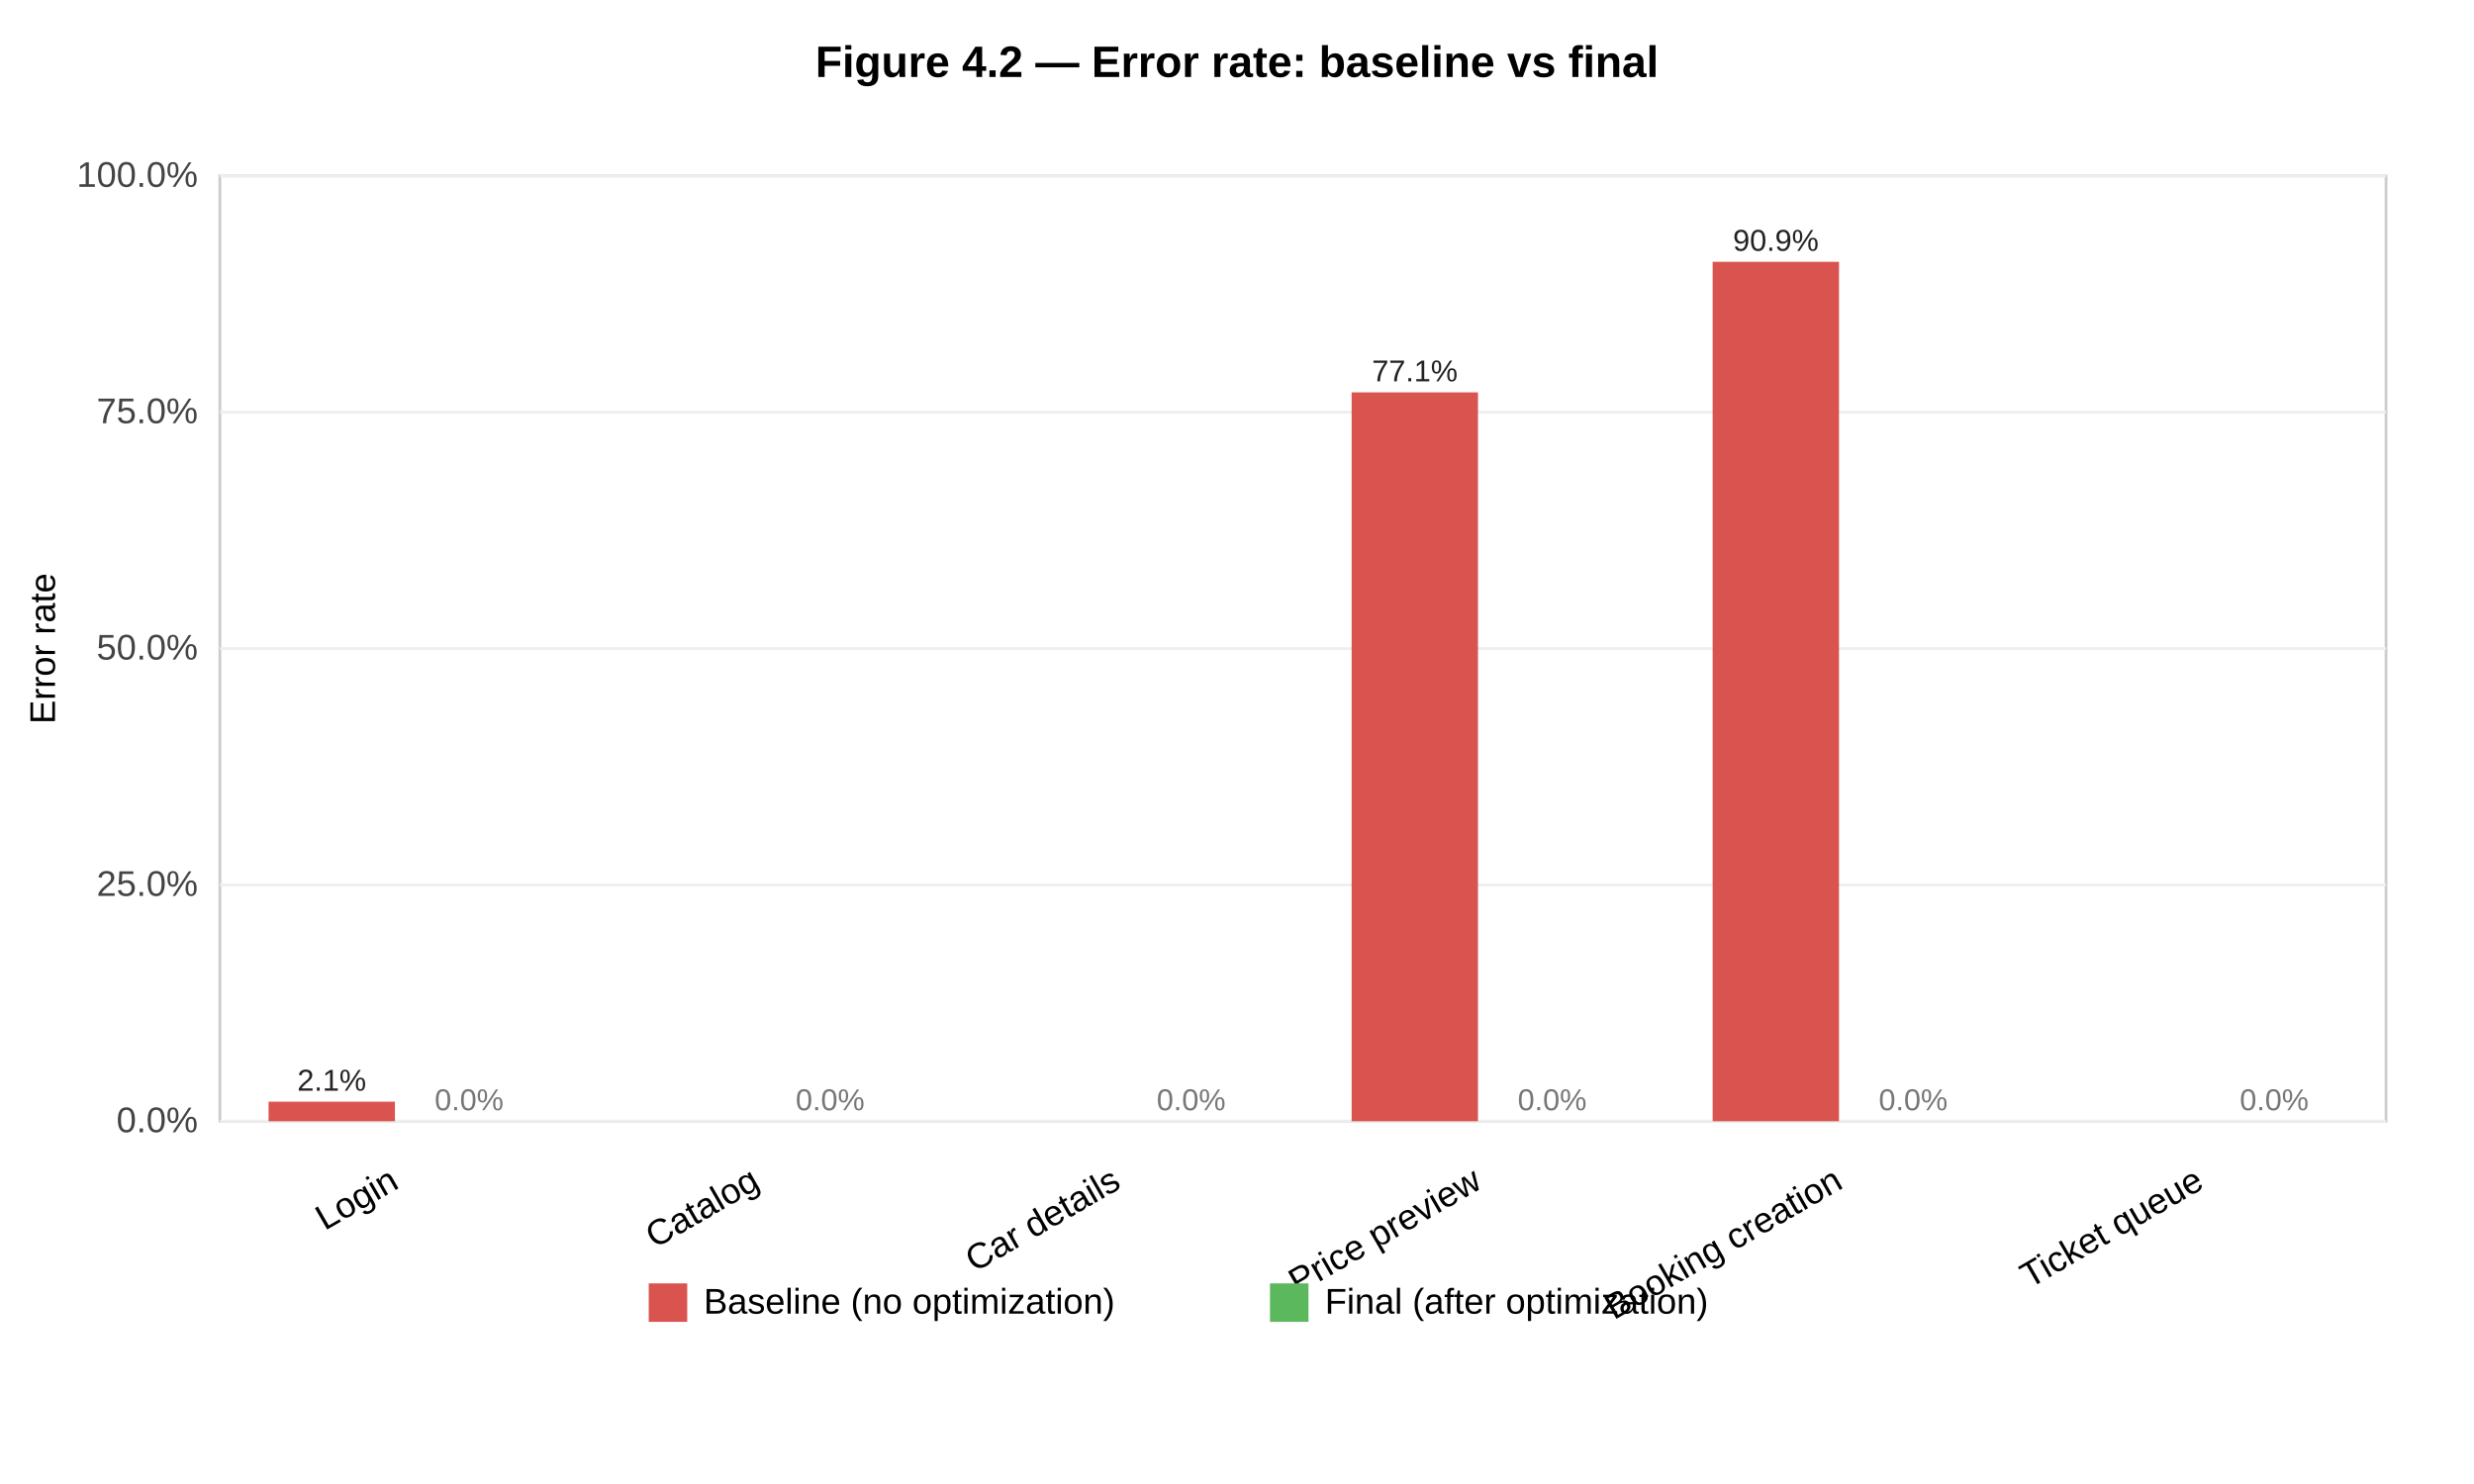
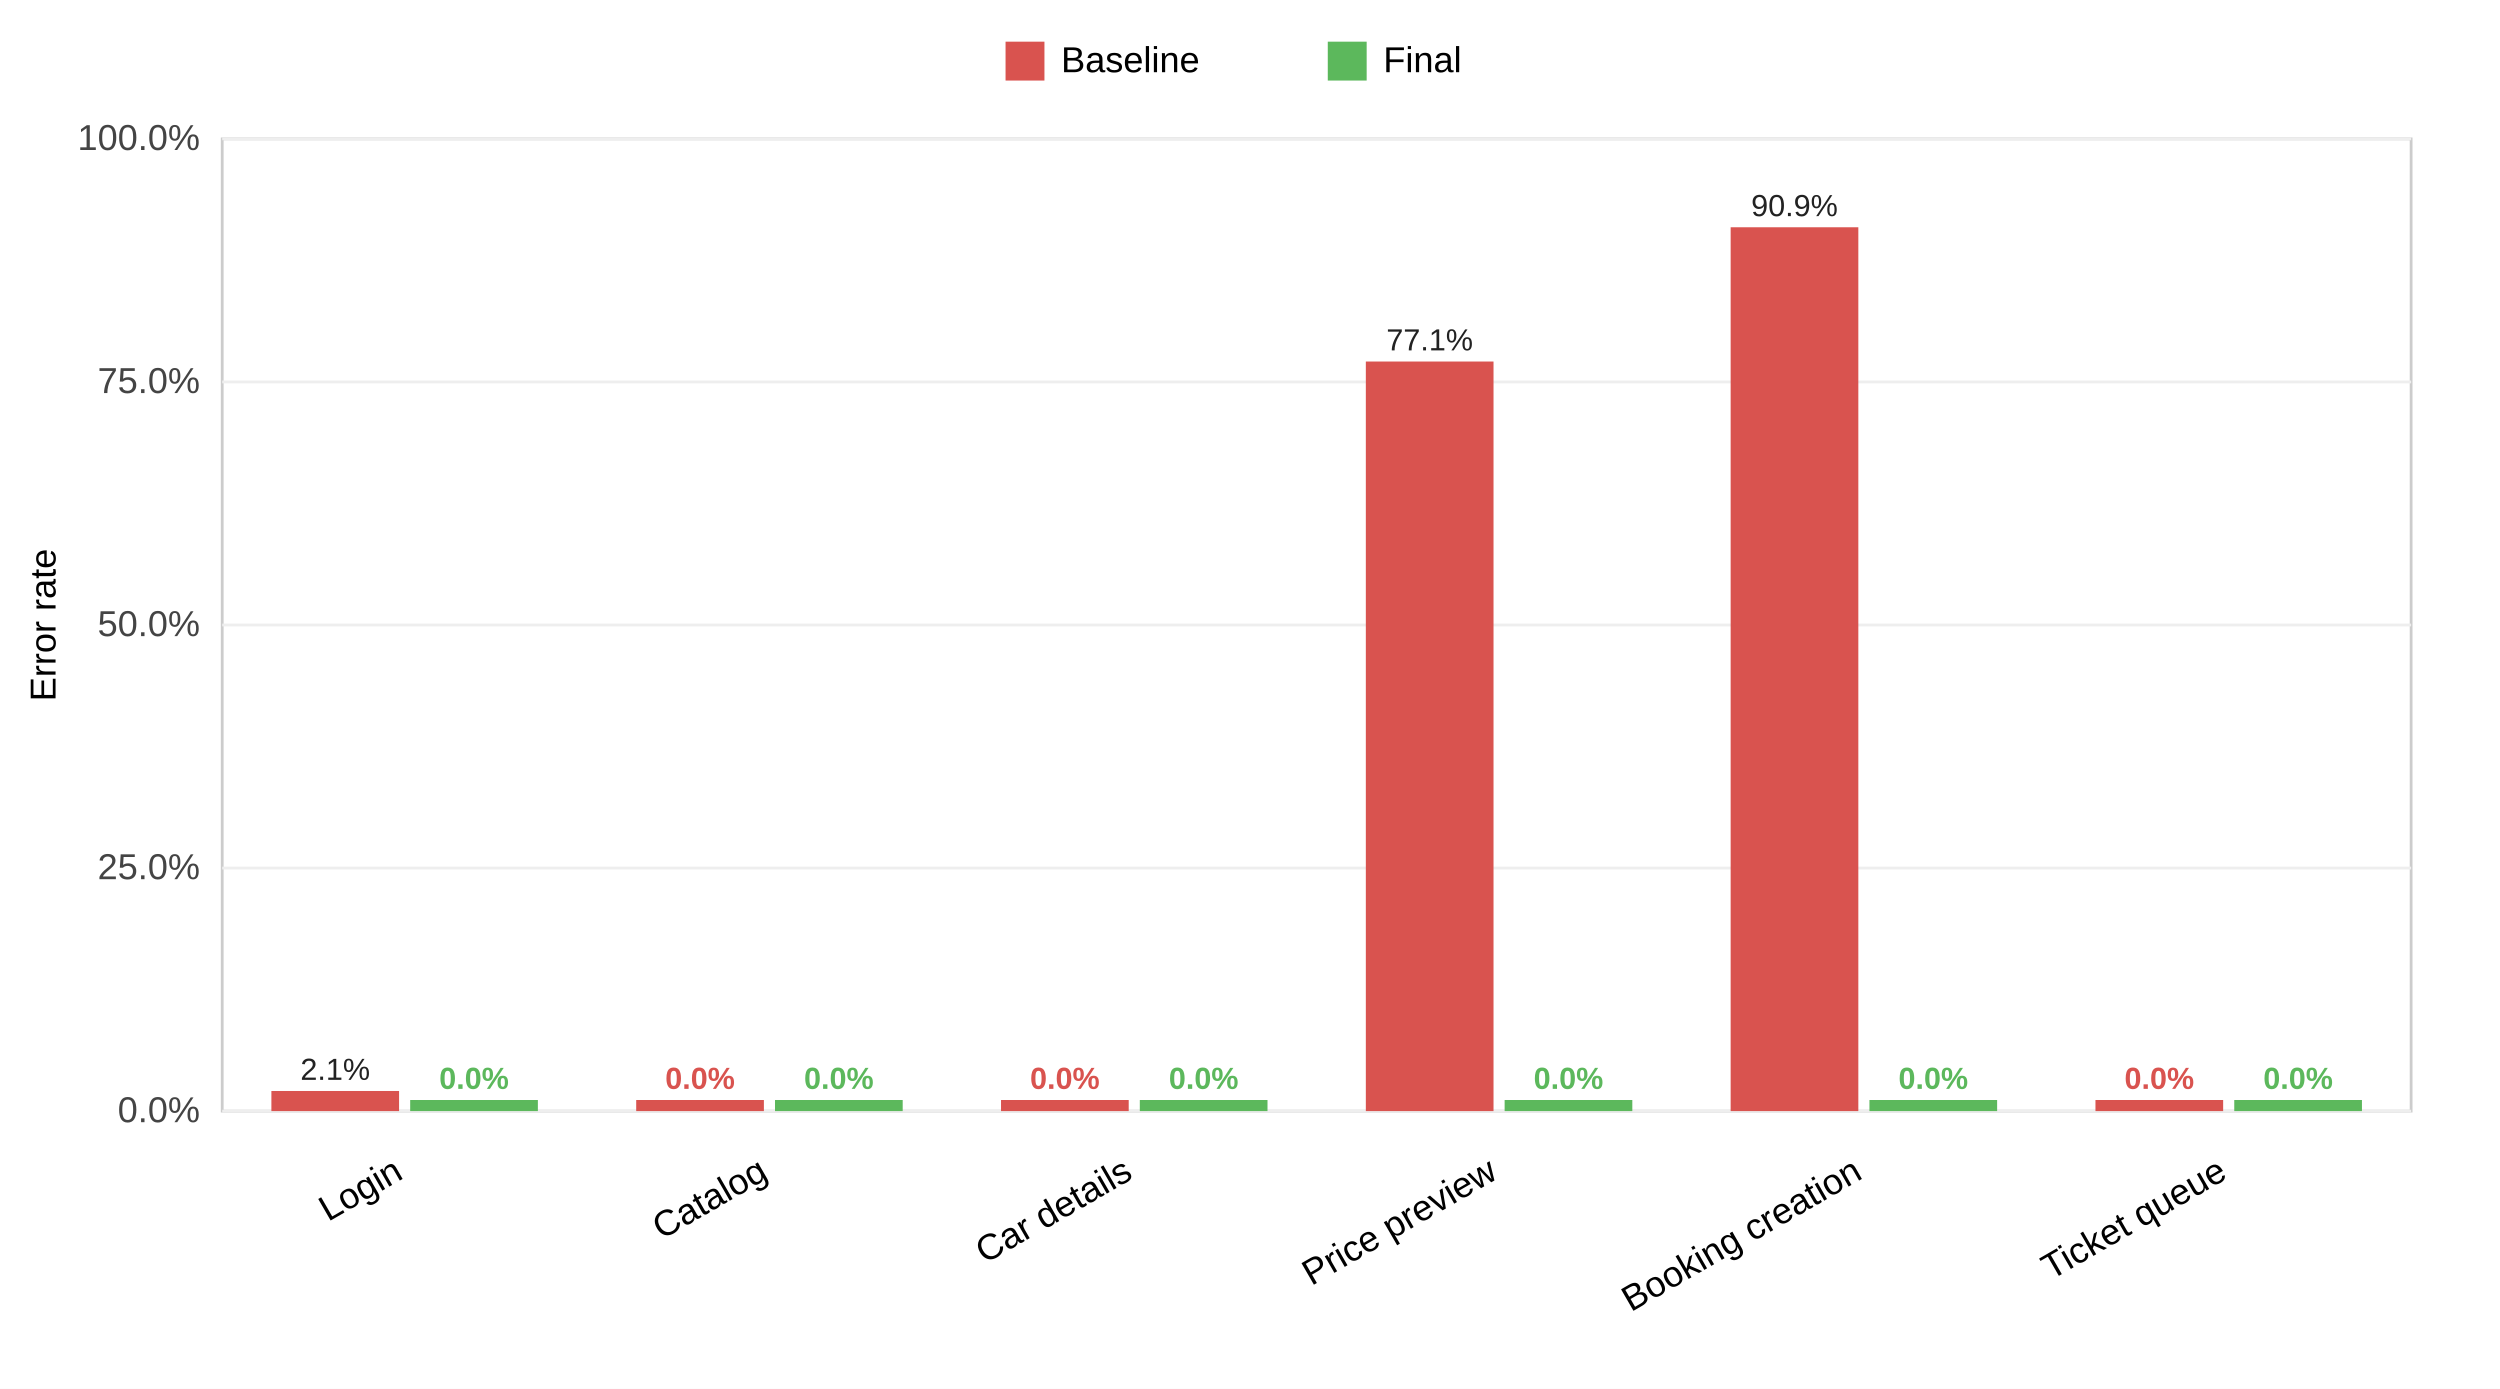
- <svg xmlns="http://www.w3.org/2000/svg" viewBox="0 0 900 540" font-family="Arial, sans-serif" font-size="13">
-   <rect width="900" height="540" fill="white" />
-   <text x="450" y="28" text-anchor="middle" font-size="16" font-weight="bold">Figure 4.2 — Error rate: baseline vs final</text>
-   <text x="20" y="236" text-anchor="middle" transform="rotate(-90 20 236)">Error rate</text>
-   <rect x="80" y="64" width="788" height="344" fill="none" stroke="#ccc" />
-   <line x1="80" y1="408" x2="868" y2="408" stroke="#eee" />
-   <text x="72" y="412" text-anchor="end" fill="#444">0.0%</text>
-   <line x1="80" y1="322" x2="868" y2="322" stroke="#eee" />
-   <text x="72" y="326" text-anchor="end" fill="#444">25.0%</text>
-   <line x1="80" y1="236" x2="868" y2="236" stroke="#eee" />
-   <text x="72" y="240" text-anchor="end" fill="#444">50.0%</text>
-   <line x1="80" y1="150" x2="868" y2="150" stroke="#eee" />
-   <text x="72" y="154" text-anchor="end" fill="#444">75.0%</text>
-   <line x1="80" y1="64" x2="868" y2="64" stroke="#eee" />
-   <text x="72" y="68" text-anchor="end" fill="#444">100.0%</text>
-   <rect x="97.7" y="400.879" width="45.967" height="7.121" fill="#d9534f" />
-   <text x="120.683" y="396.879" text-anchor="middle" font-size="11" fill="#222">2.1%</text>
-   <text x="170.65" y="404" text-anchor="middle" font-size="11" fill="#777">0.0%</text>
-   <text x="145.667" y="432" text-anchor="end" transform="rotate(-30 145.6667 432)">Login</text>
-   <text x="301.983" y="404" text-anchor="middle" font-size="11" fill="#777">0.0%</text>
-   <text x="277" y="432" text-anchor="end" transform="rotate(-30 277 432)">Catalog</text>
-   <text x="433.317" y="404" text-anchor="middle" font-size="11" fill="#777">0.0%</text>
-   <text x="408.333" y="432" text-anchor="end" transform="rotate(-30 408.3333 432)">Car details</text>
-   <rect x="491.7" y="142.776" width="45.967" height="265.224" fill="#d9534f" />
-   <text x="514.683" y="138.776" text-anchor="middle" font-size="11" fill="#222">77.1%</text>
-   <text x="564.65" y="404" text-anchor="middle" font-size="11" fill="#777">0.0%</text>
-   <text x="539.667" y="432" text-anchor="end" transform="rotate(-30 539.6667 432)">Price preview</text>
-   <rect x="623.033" y="95.27" width="45.967" height="312.73" fill="#d9534f" />
-   <text x="646.017" y="91.27" text-anchor="middle" font-size="11" fill="#222">90.9%</text>
-   <text x="695.983" y="404" text-anchor="middle" font-size="11" fill="#777">0.0%</text>
-   <text x="671" y="432" text-anchor="end" transform="rotate(-30 671 432)">Booking creation</text>
-   <text x="827.317" y="404" text-anchor="middle" font-size="11" fill="#777">0.0%</text>
-   <text x="802.333" y="432" text-anchor="end" transform="rotate(-30 802.3333 432)">Ticket queue</text>
-   <rect x="236" y="467" width="14" height="14" fill="#d9534f" />
-   <text x="256" y="478">Baseline (no optimization)</text>
-   <rect x="462" y="467" width="14" height="14" fill="#5cb85c" />
-   <text x="482" y="478">Final (after optimization)</text>
+ <svg xmlns="http://www.w3.org/2000/svg" viewBox="0 0 900 500" font-family="Arial, sans-serif" font-size="13">
+   <rect width="900" height="500" fill="white" />
+   <rect x="362" y="15" width="14" height="14" fill="#d9534f" />
+   <text x="382" y="26">Baseline</text>
+   <rect x="478" y="15" width="14" height="14" fill="#5cb85c" />
+   <text x="498" y="26">Final</text>
+   <text x="20" y="225" text-anchor="middle" transform="rotate(-90 20 225)">Error rate</text>
+   <rect x="80" y="50" width="788" height="350" fill="none" stroke="#ccc" />
+   <line x1="80" y1="400" x2="868" y2="400" stroke="#eee" />
+   <text x="72" y="404" text-anchor="end" fill="#444">0.0%</text>
+   <line x1="80" y1="312.5" x2="868" y2="312.5" stroke="#eee" />
+   <text x="72" y="316.5" text-anchor="end" fill="#444">25.0%</text>
+   <line x1="80" y1="225" x2="868" y2="225" stroke="#eee" />
+   <text x="72" y="229" text-anchor="end" fill="#444">50.0%</text>
+   <line x1="80" y1="137.5" x2="868" y2="137.5" stroke="#eee" />
+   <text x="72" y="141.5" text-anchor="end" fill="#444">75.0%</text>
+   <line x1="80" y1="50" x2="868" y2="50" stroke="#eee" />
+   <text x="72" y="54" text-anchor="end" fill="#444">100.0%</text>
+   <rect x="97.7" y="392.755" width="45.967" height="7.245" fill="#d9534f" />
+   <text x="120.683" y="388.755" text-anchor="middle" font-size="11" fill="#222">2.1%</text>
+   <rect x="147.667" y="396" width="45.967" height="4" fill="#5cb85c" />
+   <text x="170.65" y="392" text-anchor="middle" font-size="11" font-weight="bold" fill="#5cb85c">0.0%</text>
+   <text x="145.667" y="424" text-anchor="end" transform="rotate(-30 145.6667 424)">Login</text>
+   <rect x="229.033" y="396" width="45.967" height="4" fill="#d9534f" />
+   <text x="252.017" y="392" text-anchor="middle" font-size="11" font-weight="bold" fill="#d9534f">0.0%</text>
+   <rect x="279" y="396" width="45.967" height="4" fill="#5cb85c" />
+   <text x="301.983" y="392" text-anchor="middle" font-size="11" font-weight="bold" fill="#5cb85c">0.0%</text>
+   <text x="277" y="424" text-anchor="end" transform="rotate(-30 277 424)">Catalog</text>
+   <rect x="360.367" y="396" width="45.967" height="4" fill="#d9534f" />
+   <text x="383.35" y="392" text-anchor="middle" font-size="11" font-weight="bold" fill="#d9534f">0.0%</text>
+   <rect x="410.333" y="396" width="45.967" height="4" fill="#5cb85c" />
+   <text x="433.317" y="392" text-anchor="middle" font-size="11" font-weight="bold" fill="#5cb85c">0.0%</text>
+   <text x="408.333" y="424" text-anchor="end" transform="rotate(-30 408.3333 424)">Car details</text>
+   <rect x="491.7" y="130.15" width="45.967" height="269.85" fill="#d9534f" />
+   <text x="514.683" y="126.15" text-anchor="middle" font-size="11" fill="#222">77.1%</text>
+   <rect x="541.667" y="396" width="45.967" height="4" fill="#5cb85c" />
+   <text x="564.65" y="392" text-anchor="middle" font-size="11" font-weight="bold" fill="#5cb85c">0.0%</text>
+   <text x="539.667" y="424" text-anchor="end" transform="rotate(-30 539.6667 424)">Price preview</text>
+   <rect x="623.033" y="81.815" width="45.967" height="318.185" fill="#d9534f" />
+   <text x="646.017" y="77.815" text-anchor="middle" font-size="11" fill="#222">90.9%</text>
+   <rect x="673" y="396" width="45.967" height="4" fill="#5cb85c" />
+   <text x="695.983" y="392" text-anchor="middle" font-size="11" font-weight="bold" fill="#5cb85c">0.0%</text>
+   <text x="671" y="424" text-anchor="end" transform="rotate(-30 671 424)">Booking creation</text>
+   <rect x="754.367" y="396" width="45.967" height="4" fill="#d9534f" />
+   <text x="777.35" y="392" text-anchor="middle" font-size="11" font-weight="bold" fill="#d9534f">0.0%</text>
+   <rect x="804.333" y="396" width="45.967" height="4" fill="#5cb85c" />
+   <text x="827.317" y="392" text-anchor="middle" font-size="11" font-weight="bold" fill="#5cb85c">0.0%</text>
+   <text x="802.333" y="424" text-anchor="end" transform="rotate(-30 802.3333 424)">Ticket queue</text>
</svg>
